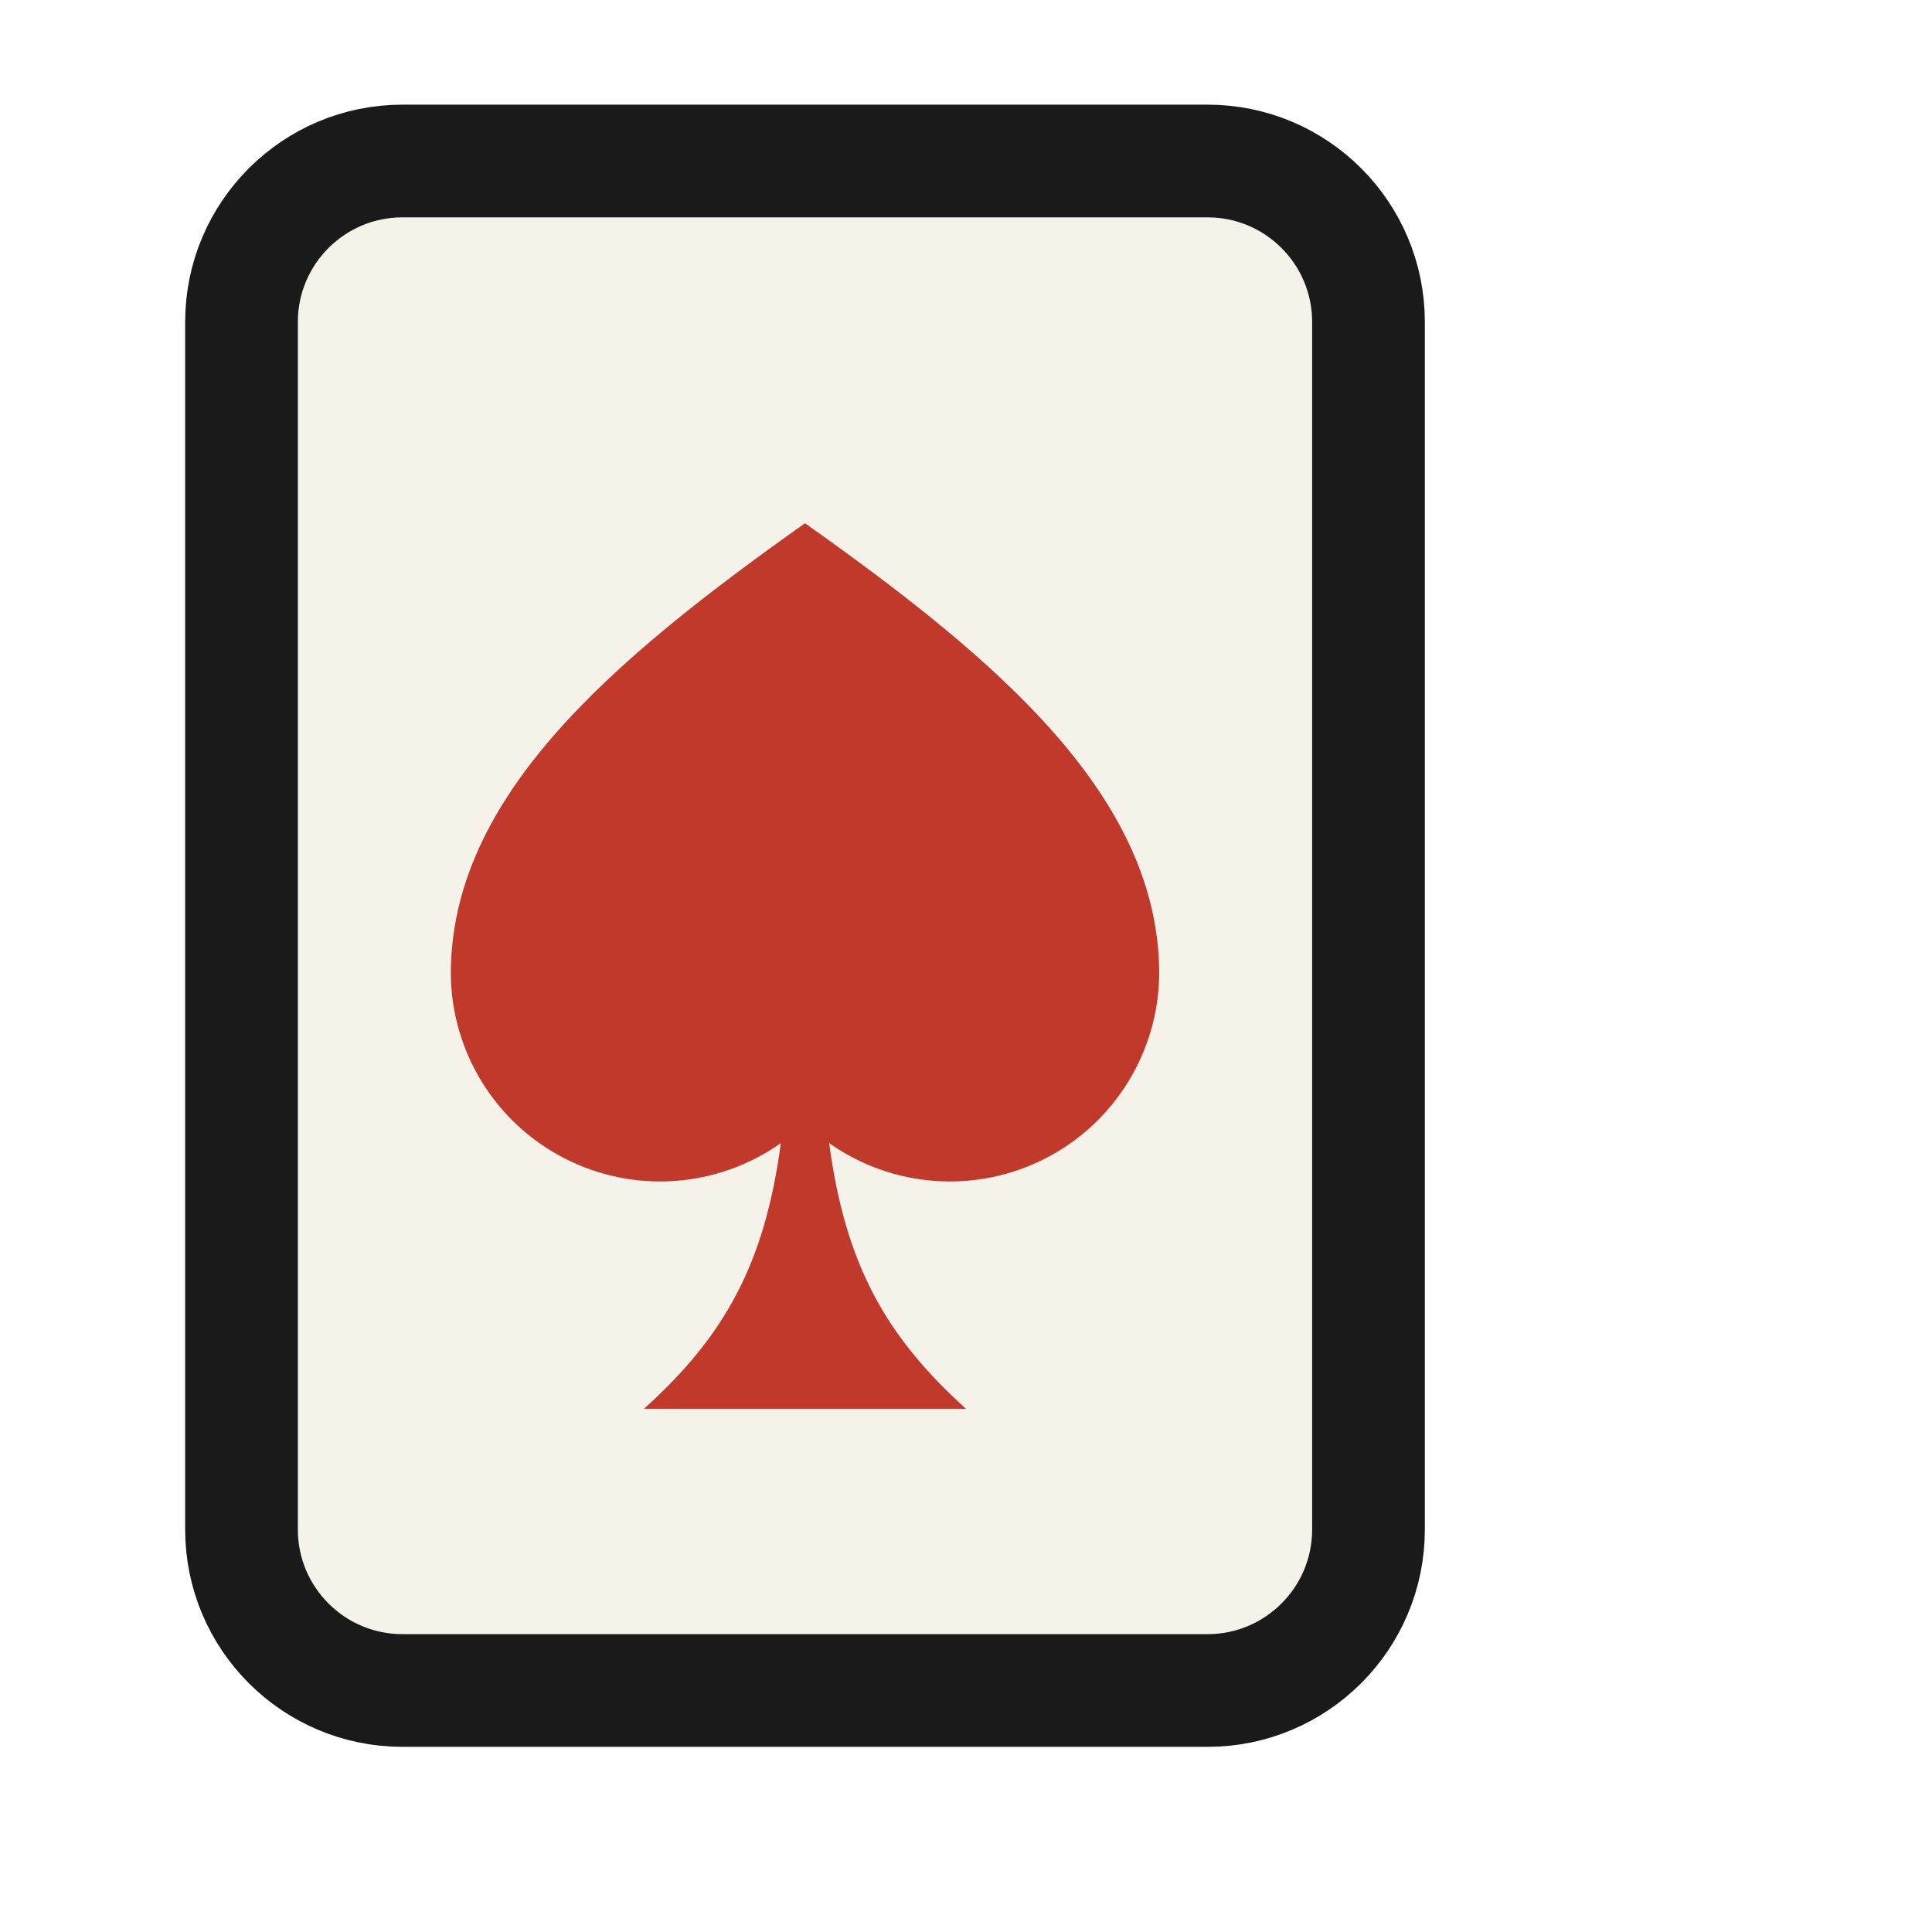
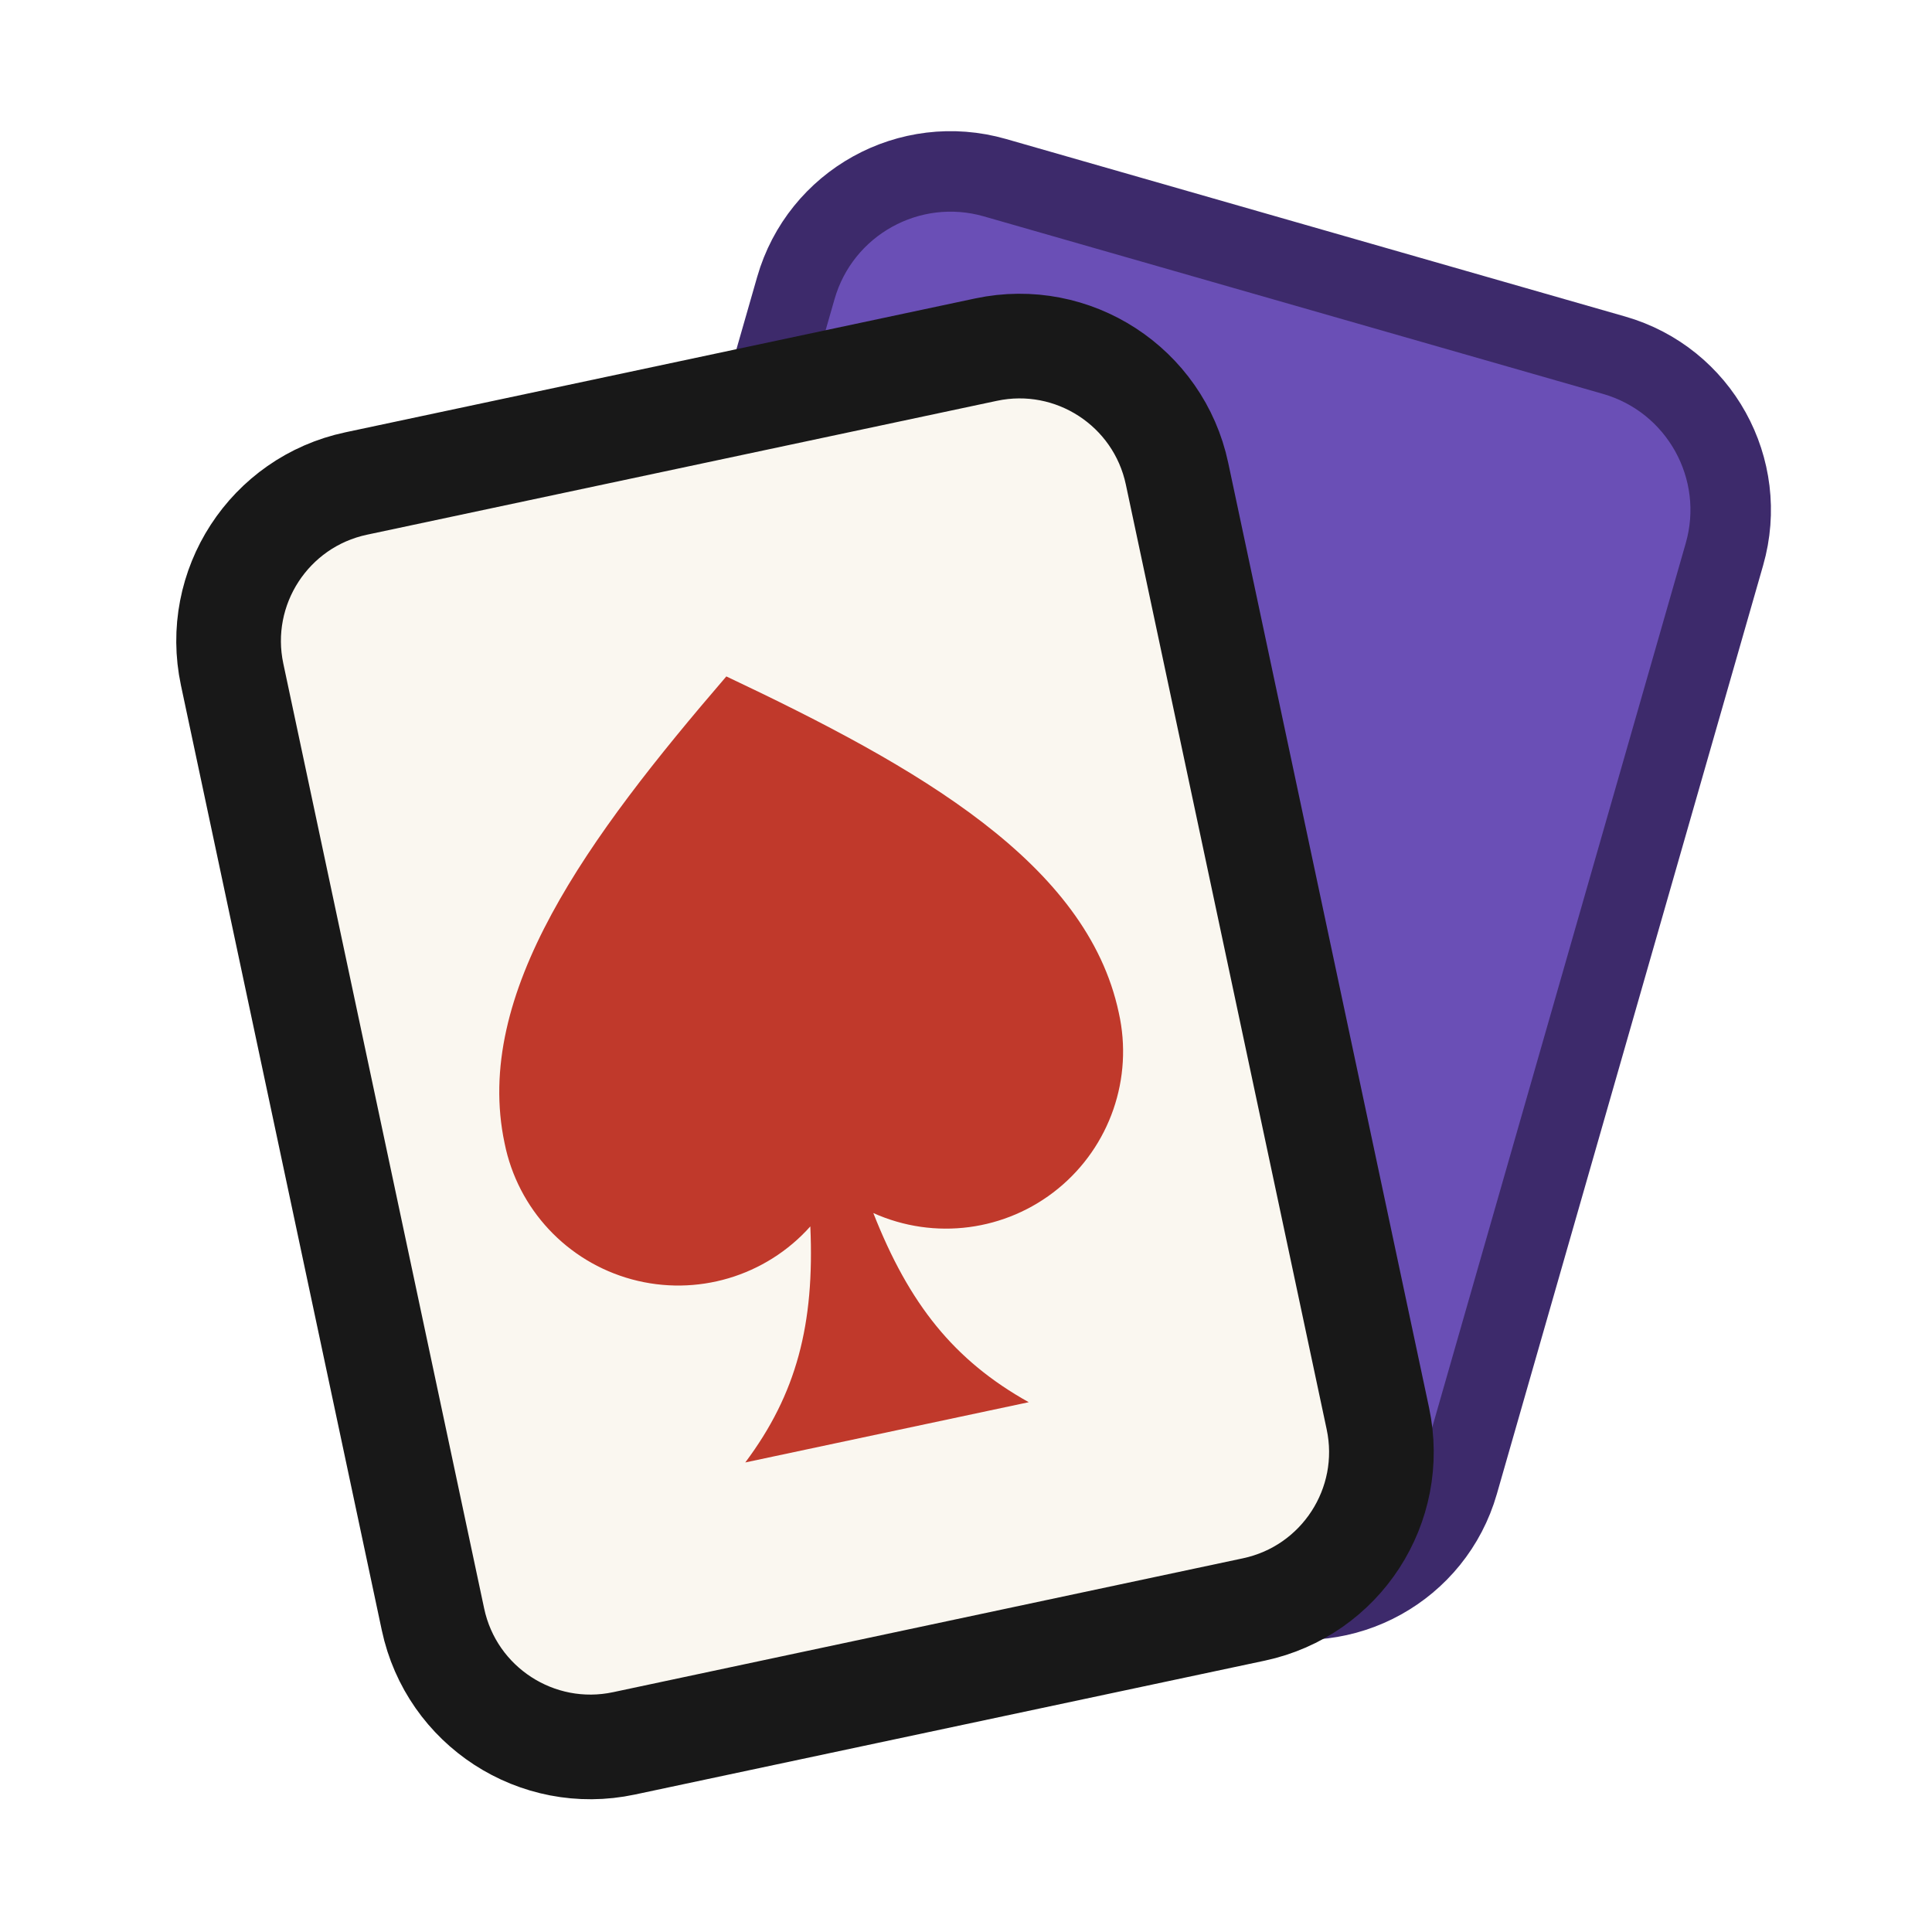
<svg xmlns="http://www.w3.org/2000/svg" viewBox="0 0 24 24" width="24" height="24">
-   <rect x="3" y="2" width="14" height="19" rx="2" fill="#f5f2ea" stroke="#1a1a1a" stroke-width="1.4" />
-   <path d="M10 6.5c-2.4 1.7-4.4 3.4-4.4 5.6a2.6 2.6 0 0 0 4.1 2.1c-.2 1.5-.7 2.4-1.7 3.3h4c-1-.9-1.5-1.8-1.7-3.3a2.6 2.6 0 0 0 4.1-2.1c0-2.2-2-3.9-4.4-5.6z" fill="#c0392b" />
+   <g transform="rotate(16 14 11)">
+     <rect x="8" y="3" width="12" height="16" rx="2" fill="#6a4fb6" stroke="#3d2a6b" stroke-width="1" />
+   </g>
+   <g transform="rotate(-12 10 13)">
+     <rect x="4" y="5" width="12" height="16" rx="2" fill="#faf7f0" stroke="#181818" stroke-width="1.3" />
+     <path d="M10 8.3c-2.1 1.6-3.9 3.2-3.9 5.1a2.2 2.2 0 0 0 3.5 1.8c-.2 1.2-.6 2-1.4 2.7h3.6c-.8-.7-1.2-1.5-1.4-2.7a2.2 2.2 0 0 0 3.5-1.8c0-1.9-1.8-3.5-3.9-5.1z" fill="#c0392b" />
+   </g>
</svg>
